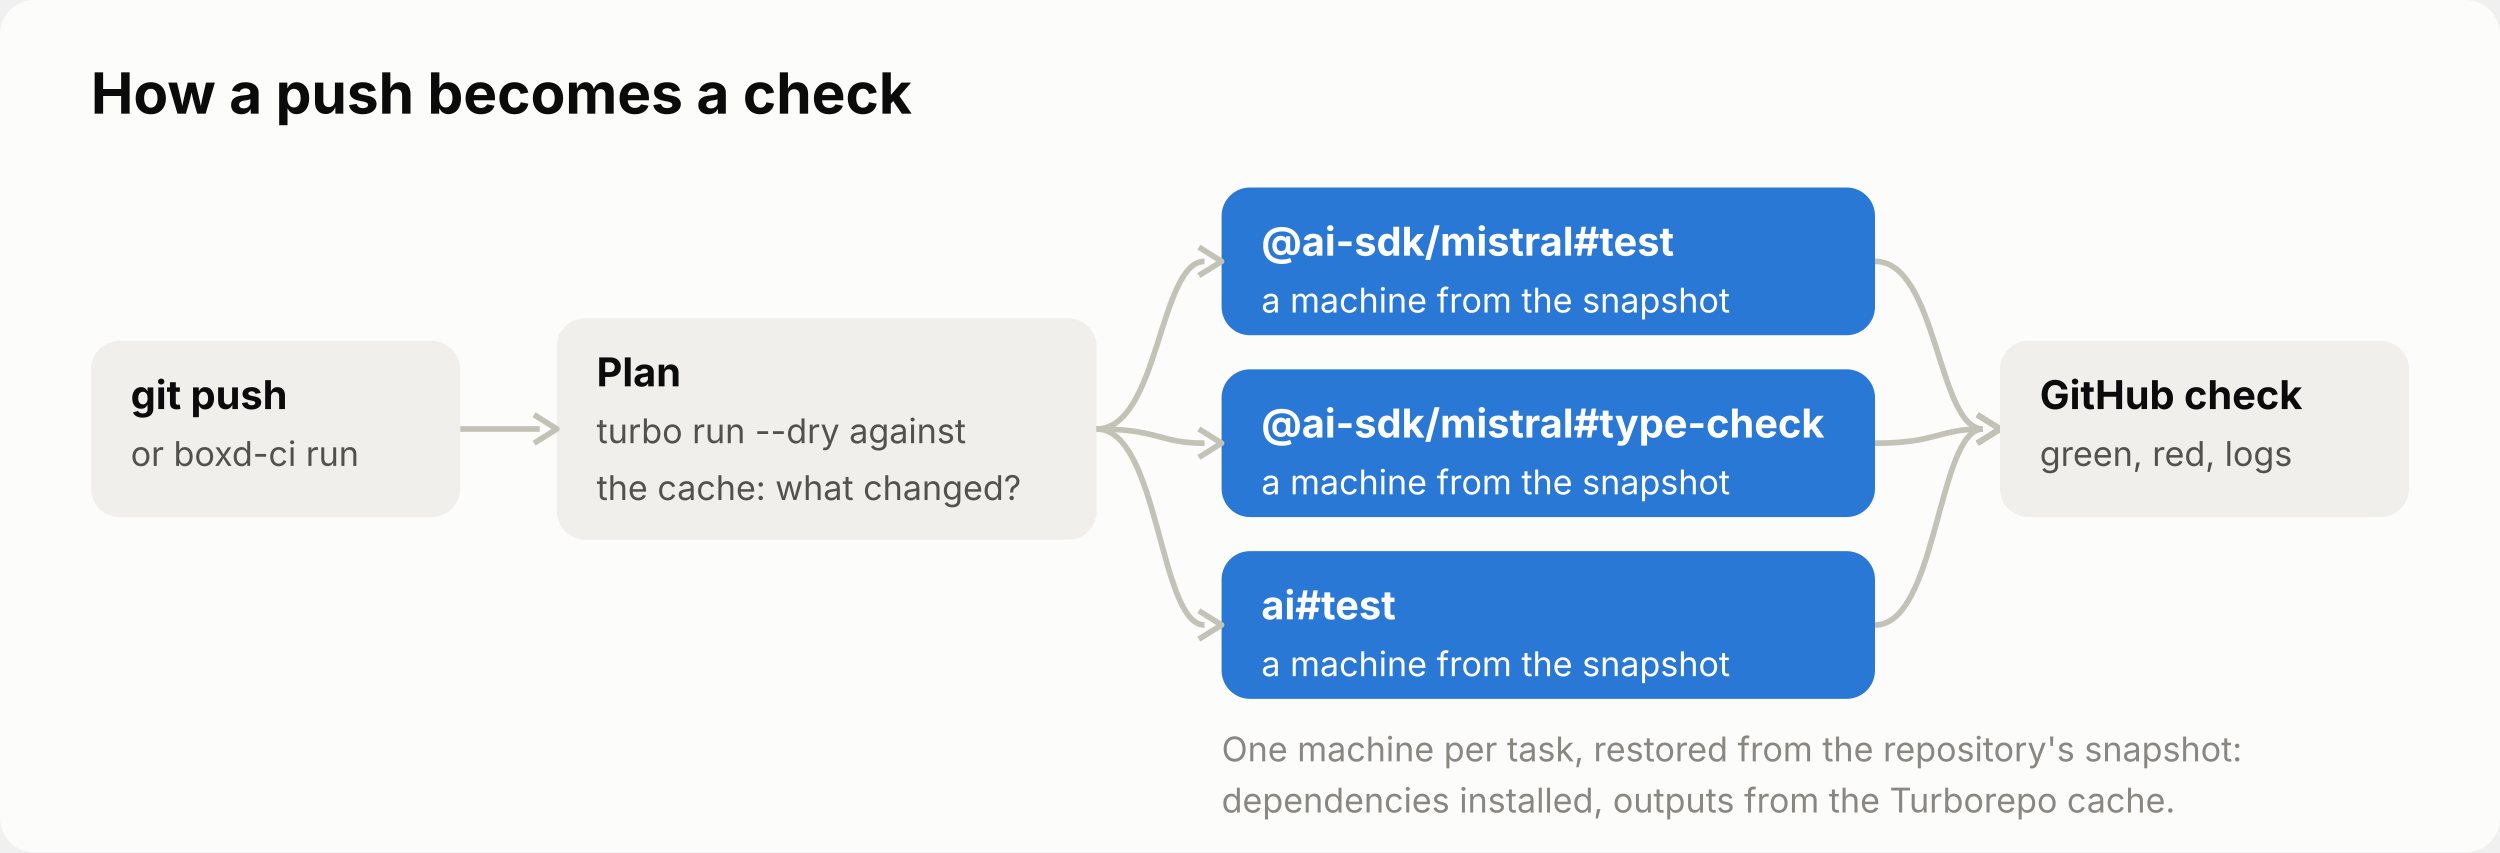
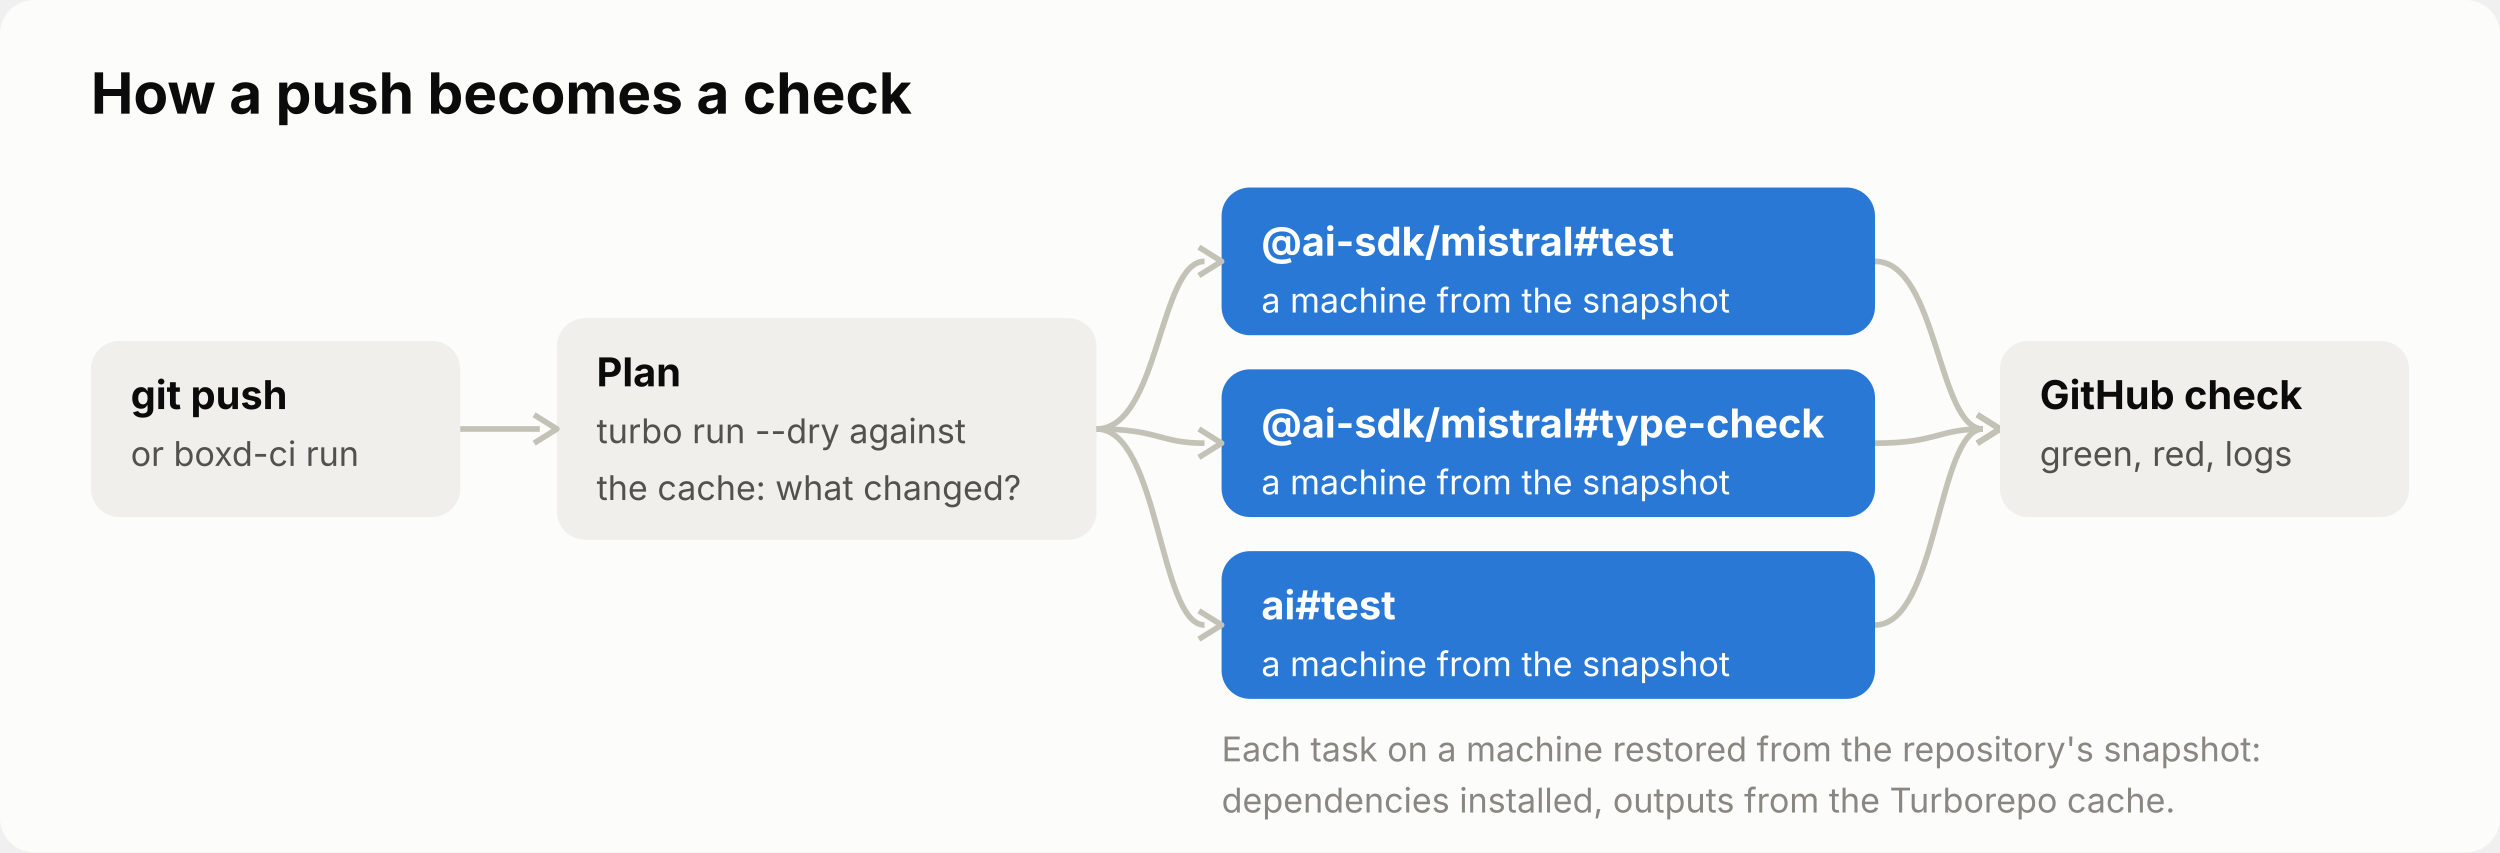
- <svg xmlns="http://www.w3.org/2000/svg" width="880" height="300" viewBox="0 0 880 300" font-family="system-ui, -apple-system, 'Segoe UI', sans-serif" role="img" aria-label="How a push becomes a check: plan with Turborepo, one snapshot machine per task, a GitHub check">
+ <svg xmlns="http://www.w3.org/2000/svg" width="880" height="300" viewBox="0 0 880 300" font-family="system-ui, -apple-system, 'Segoe UI', sans-serif" role="img" aria-label="How a push becomes a check: plan with Turborepo, each task on a snapshot machine, a GitHub check">
  <rect width="880" height="300" rx="12" fill="#fcfcfb" />
  <text x="32" y="40" font-size="20" fill="#0b0b0b" font-weight="650">How a push becomes a check</text>
  <rect x="32" y="120" width="130" height="62" rx="10" fill="#f0efec" />
  <text x="46" y="144" font-size="14" fill="#0b0b0b" font-weight="650">git push</text>
  <text x="46" y="164" font-size="12" fill="#52514e">or boxd-ci run</text>
  <rect x="196" y="112" width="190" height="78" rx="10" fill="#f0efec" />
  <text x="210" y="136" font-size="14" fill="#0b0b0b" font-weight="650">Plan</text>
  <text x="210" y="156" font-size="12" fill="#52514e">turbo run --dry against</text>
  <text x="210" y="176" font-size="12" fill="#52514e">the cache: what changed?</text>
  <rect x="430" y="66" width="230" height="52" rx="10" fill="#2a78d6" />
  <text x="444" y="90" font-size="14" fill="#ffffff" font-weight="650">@ai-sdk/mistral#test</text>
  <text x="444" y="110" font-size="12" fill="#ffffff">a machine from the snapshot</text>
  <path d="M386,151 C408,151 408,92 424,92" fill="none" stroke="#c3c2b7" stroke-width="2" />
  <path d="M422,87 L430,92 L422,97" fill="none" stroke="#c3c2b7" stroke-width="2" stroke-linejoin="round" />
  <path d="M660,92 C682,92 682,151 698,151" fill="none" stroke="#c3c2b7" stroke-width="2" />
  <path d="M696,146 L704,151 L696,156" fill="none" stroke="#c3c2b7" stroke-width="2" stroke-linejoin="round" />
  <rect x="430" y="130" width="230" height="52" rx="10" fill="#2a78d6" />
  <text x="444" y="154" font-size="14" fill="#ffffff" font-weight="650">@ai-sdk/mistral#type-check</text>
  <text x="444" y="174" font-size="12" fill="#ffffff">a machine from the snapshot</text>
  <path d="M386,151 C408,151 408,156 424,156" fill="none" stroke="#c3c2b7" stroke-width="2" />
  <path d="M422,151 L430,156 L422,161" fill="none" stroke="#c3c2b7" stroke-width="2" stroke-linejoin="round" />
  <path d="M660,156 C682,156 682,151 698,151" fill="none" stroke="#c3c2b7" stroke-width="2" />
  <path d="M696,146 L704,151 L696,156" fill="none" stroke="#c3c2b7" stroke-width="2" stroke-linejoin="round" />
  <rect x="430" y="194" width="230" height="52" rx="10" fill="#2a78d6" />
  <text x="444" y="218" font-size="14" fill="#ffffff" font-weight="650">ai#test</text>
  <text x="444" y="238" font-size="12" fill="#ffffff">a machine from the snapshot</text>
  <path d="M386,151 C408,151 408,220 424,220" fill="none" stroke="#c3c2b7" stroke-width="2" />
  <path d="M422,215 L430,220 L422,225" fill="none" stroke="#c3c2b7" stroke-width="2" stroke-linejoin="round" />
  <path d="M660,220 C682,220 682,151 698,151" fill="none" stroke="#c3c2b7" stroke-width="2" />
  <path d="M696,146 L704,151 L696,156" fill="none" stroke="#c3c2b7" stroke-width="2" stroke-linejoin="round" />
  <rect x="704" y="120" width="144" height="62" rx="10" fill="#f0efec" />
  <text x="718" y="144" font-size="14" fill="#0b0b0b" font-weight="650">GitHub check</text>
  <text x="718" y="164" font-size="12" fill="#52514e">green, red, logs</text>
  <path d="M162,151 C179,151 179,151 190,151" fill="none" stroke="#c3c2b7" stroke-width="2" />
  <path d="M188,146 L196,151 L188,156" fill="none" stroke="#c3c2b7" stroke-width="2" stroke-linejoin="round" />
-   <text x="430" y="268" font-size="12" fill="#898781">One machine per task, restored from the repository's snapshot:</text>
+   <text x="430" y="268" font-size="12" fill="#898781">Each task on a machine restored from the repository's snapshot:</text>
  <text x="430" y="286" font-size="12" fill="#898781">dependencies installed, outputs from the Turborepo cache.</text>
</svg>
